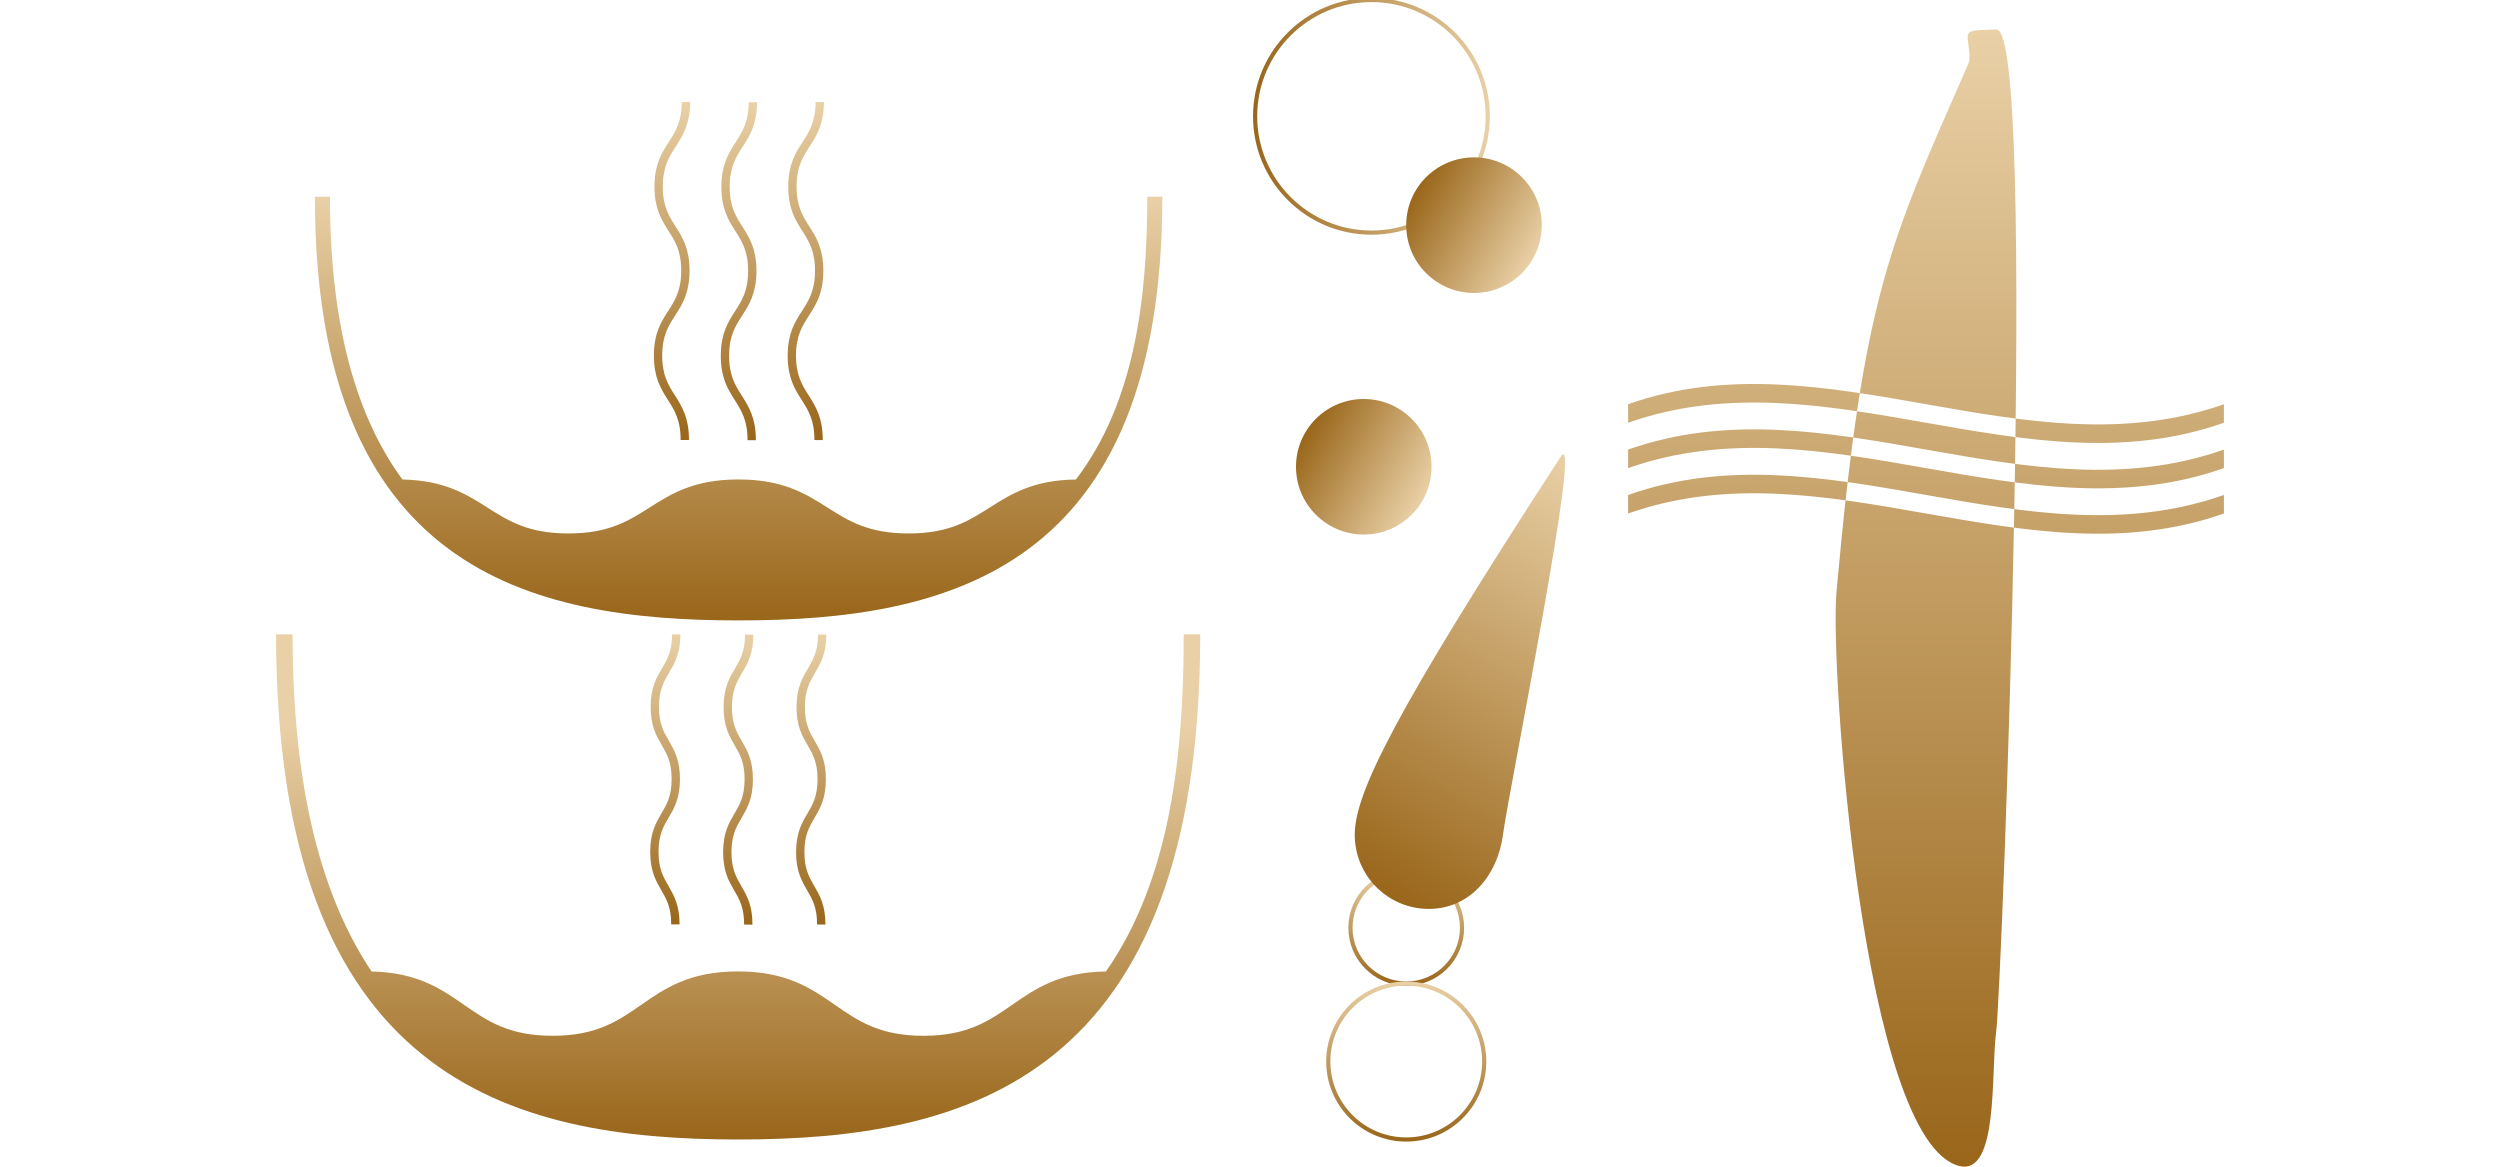
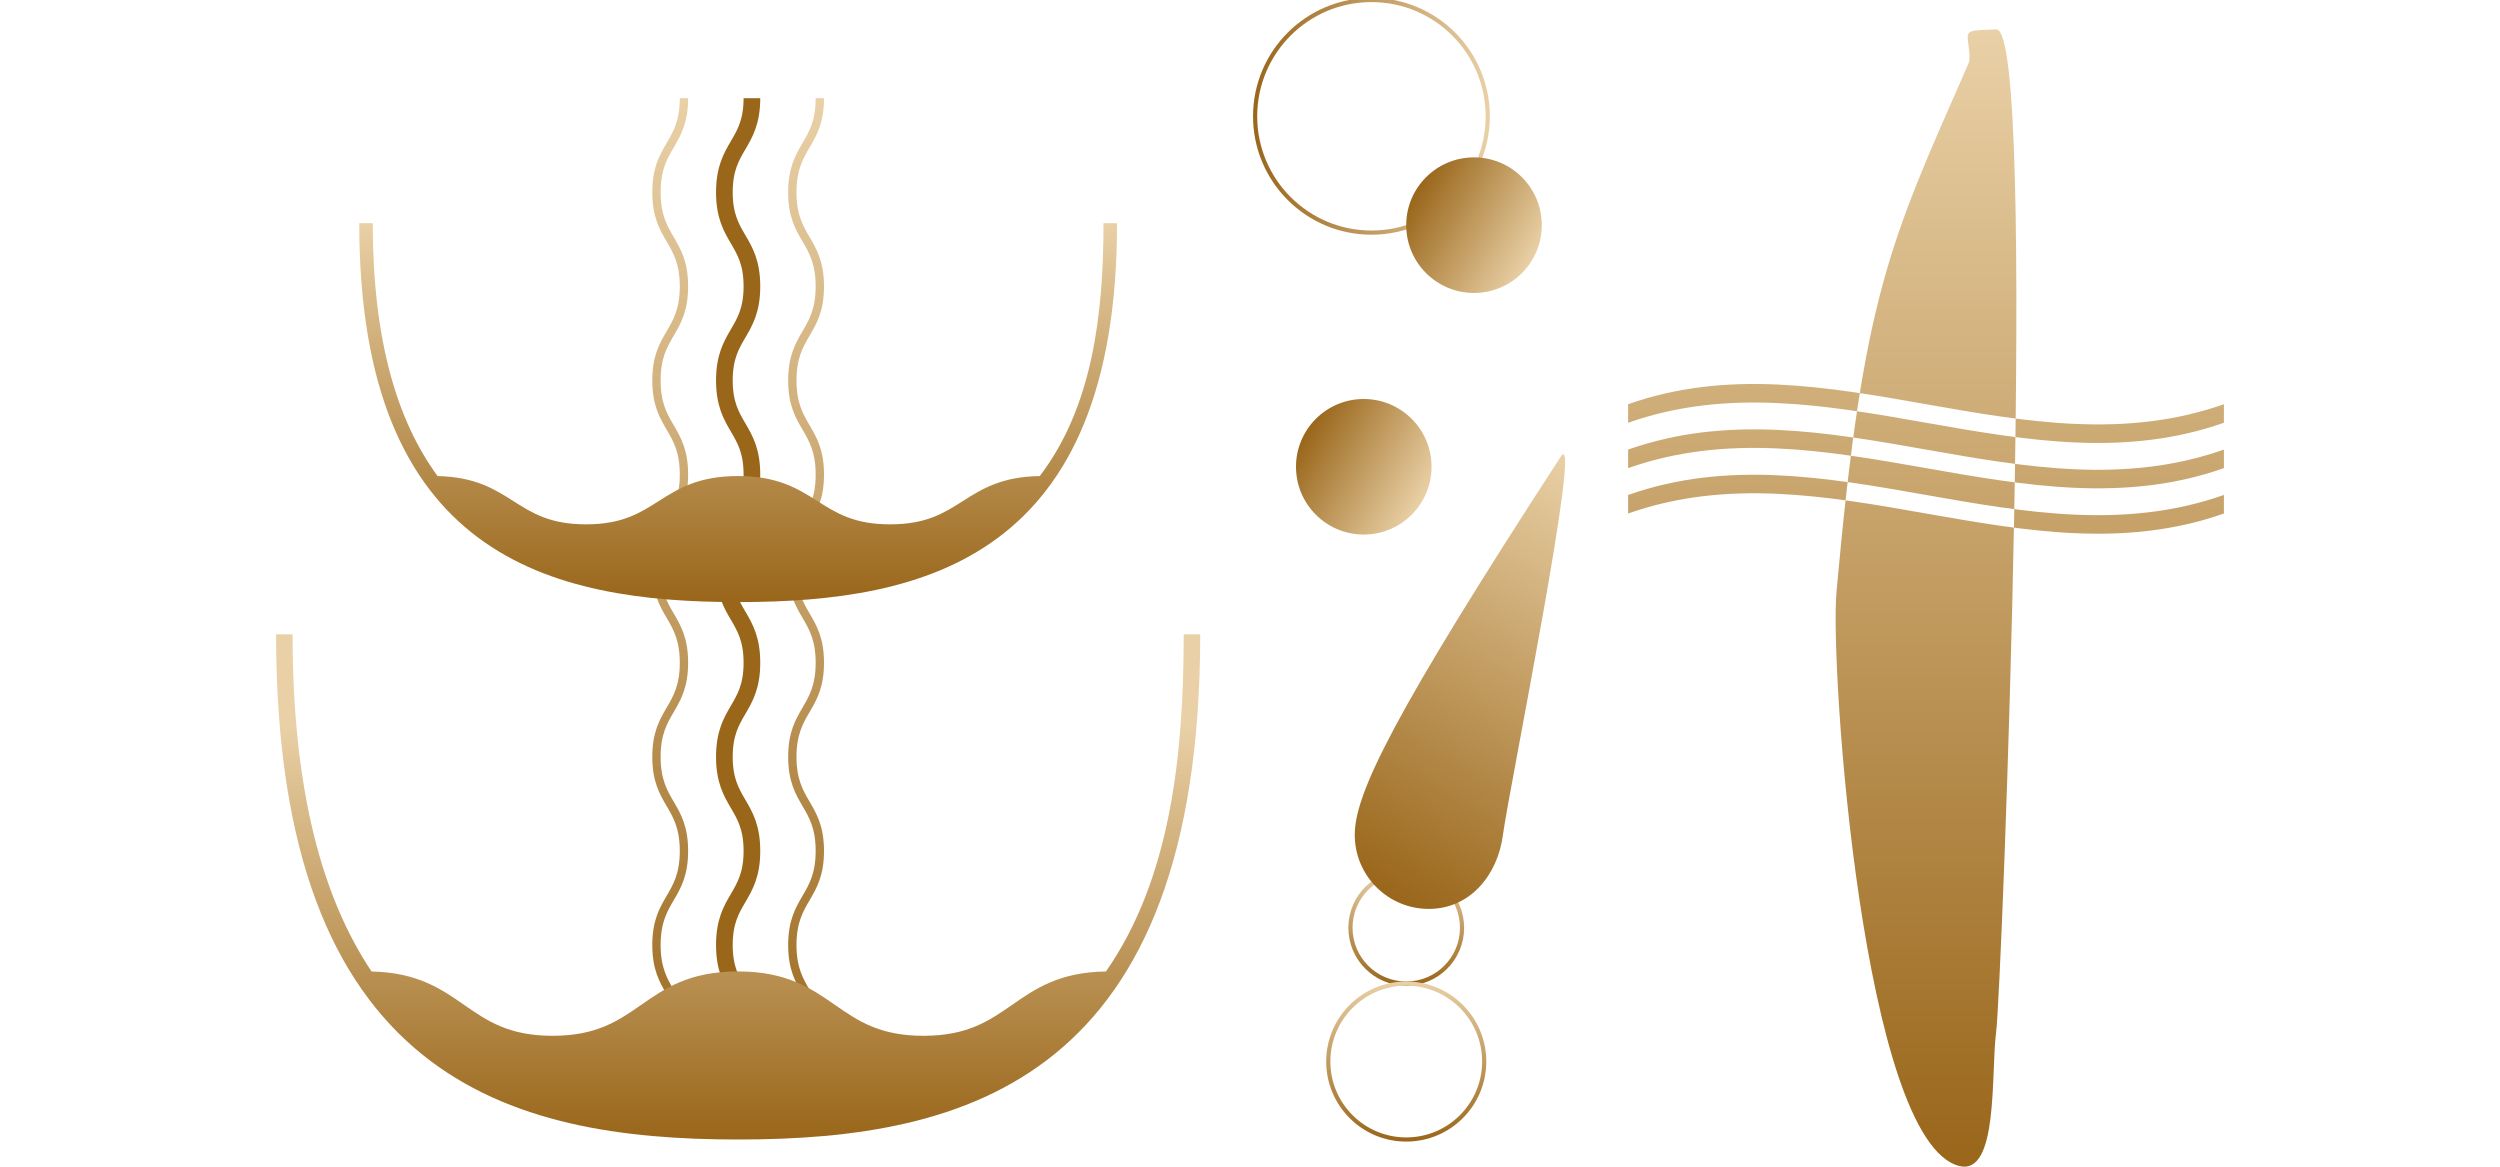
<svg xmlns="http://www.w3.org/2000/svg" xmlns:xlink="http://www.w3.org/1999/xlink" id="_レイヤー_2" data-name="レイヤー 2" viewBox="0 0 600 280">
  <defs>
    <style>
      .cls-1 {
        stroke: url(#_名称未設定グラデーション_200-2);
      }

-       .cls-1, .cls-2, .cls-3, .cls-4, .cls-5, .cls-6, .cls-7, .cls-8, .cls-9 {
+       .cls-1, .cls-2, .cls-3, .cls-4, .cls-5, .cls-6 {
        fill: none;
        stroke-miterlimit: 10;
      }

-       .cls-10 {
+       .cls-7 {
        fill: url(#_新規グラデーションスウォッチ_2);
      }

-       .cls-11 {
+       .cls-8 {
        fill: url(#_名称未設定グラデーション_222-2);
      }

-       .cls-12 {
+       .cls-9 {
        fill: url(#_名称未設定グラデーション_207);
      }

-       .cls-13 {
+       .cls-10 {
        fill: url(#_名称未設定グラデーション_222);
      }

-       .cls-14 {
+       .cls-11 {
        fill: url(#_名称未設定グラデーション_174);
      }

-       .cls-15 {
+       .cls-12 {
        fill: url(#_名称未設定グラデーション_162);
      }

      .cls-2 {
        stroke: url(#_名称未設定グラデーション_219);
      }

      .cls-3 {
        stroke: url(#_名称未設定グラデーション_200);
      }

      .cls-4 {
+         stroke: #99661a;
+         stroke-width: 4px;
+       }
+ 
+       .cls-5 {
        stroke: url(#_名称未設定グラデーション_190);
      }

-       .cls-4, .cls-5, .cls-6, .cls-7, .cls-8, .cls-9 {
+       .cls-5, .cls-6 {
        stroke-width: 2px;
      }

-       .cls-5 {
-         stroke: url(#_名称未設定グラデーション_197);
-       }
- 
      .cls-6 {
-         stroke: url(#_名称未設定グラデーション_190-3);
-       }
- 
-       .cls-7 {
        stroke: url(#_名称未設定グラデーション_190-2);
      }
- 
-       .cls-8 {
-         stroke: url(#_名称未設定グラデーション_197-2);
-       }
- 
-       .cls-9 {
-         stroke: url(#_名称未設定グラデーション_197-3);
-       }
    </style>
+     <linearGradient id="_名称未設定グラデーション_190" data-name="名称未設定グラデーション 190" x1="193.46" y1="271.98" x2="193.46" y2="23.56" gradientUnits="userSpaceOnUse">
+       <stop offset="0" stop-color="#99661a" />
+       <stop offset="1" stop-color="#e9d0a6" />
+     </linearGradient>
+     <linearGradient id="_名称未設定グラデーション_190-2" data-name="名称未設定グラデーション 190" x1="160.85" x2="160.85" xlink:href="#_名称未設定グラデーション_190" />
    <linearGradient id="_名称未設定グラデーション_162" data-name="名称未設定グラデーション 162" x1="177.15" y1="273.48" x2="177.15" y2="152.24" gradientUnits="userSpaceOnUse">
      <stop offset="0" stop-color="#99661a" />
      <stop offset=".82" stop-color="#e9d0a6" />
    </linearGradient>
-     <linearGradient id="_名称未設定グラデーション_190" data-name="名称未設定グラデーション 190" x1="159.67" y1="221.85" x2="159.67" y2="152.24" gradientUnits="userSpaceOnUse">
+     <linearGradient id="_新規グラデーションスウォッチ_2" data-name="新規グラデーションスウォッチ 2" x1="177.15" y1="144.5" x2="177.15" y2="53.57" gradientUnits="userSpaceOnUse">
      <stop offset="0" stop-color="#99661a" />
      <stop offset="1" stop-color="#e9d0a6" />
    </linearGradient>
-     <linearGradient id="_名称未設定グラデーション_190-2" data-name="名称未設定グラデーション 190" x1="177.18" y1="221.91" x2="177.18" y2="152.31" xlink:href="#_名称未設定グラデーション_190" />
-     <linearGradient id="_名称未設定グラデーション_190-3" data-name="名称未設定グラデーション 190" x1="194.69" y1="221.9" x2="194.69" y2="152.29" xlink:href="#_名称未設定グラデーション_190" />
-     <linearGradient id="_新規グラデーションスウォッチ_2" data-name="新規グラデーションスウォッチ 2" x1="177.26" y1="148.9" x2="177.26" y2="47.21" gradientUnits="userSpaceOnUse">
-       <stop offset="0" stop-color="#99661a" />
-       <stop offset="1" stop-color="#e9d0a6" />
-     </linearGradient>
-     <linearGradient id="_名称未設定グラデーション_197" data-name="名称未設定グラデーション 197" x1="161.28" y1="105.6" x2="161.28" y2="24.48" gradientUnits="userSpaceOnUse">
-       <stop offset="0" stop-color="#99661a" />
-       <stop offset="1" stop-color="#e9d0a6" />
-     </linearGradient>
-     <linearGradient id="_名称未設定グラデーション_197-2" data-name="名称未設定グラデーション 197" x1="177.34" y1="105.66" x2="177.34" y2="24.54" xlink:href="#_名称未設定グラデーション_197" />
-     <linearGradient id="_名称未設定グラデーション_197-3" data-name="名称未設定グラデーション 197" x1="193.39" y1="105.62" x2="193.39" y2="24.5" xlink:href="#_名称未設定グラデーション_197" />
    <linearGradient id="_名称未設定グラデーション_219" data-name="名称未設定グラデーション 219" x1="300.73" y1="27.92" x2="357.56" y2="27.92" gradientUnits="userSpaceOnUse">
      <stop offset="0" stop-color="#99661a" />
      <stop offset="1" stop-color="#e9d0a6" />
    </linearGradient>
    <linearGradient id="_名称未設定グラデーション_222" data-name="名称未設定グラデーション 222" x1="339.67" y1="45.9" x2="367.85" y2="62.17" gradientUnits="userSpaceOnUse">
      <stop offset="0" stop-color="#99661a" />
      <stop offset="1" stop-color="#e9d0a6" />
    </linearGradient>
    <linearGradient id="_名称未設定グラデーション_222-2" data-name="名称未設定グラデーション 222" x1="313.21" y1="103.89" x2="341.39" y2="120.16" xlink:href="#_名称未設定グラデーション_222" />
    <linearGradient id="_名称未設定グラデーション_200" data-name="名称未設定グラデーション 200" x1="337.5" y1="236.56" x2="337.5" y2="208.78" gradientUnits="userSpaceOnUse">
      <stop offset="0" stop-color="#99661a" />
      <stop offset="1" stop-color="#e9d0a6" />
    </linearGradient>
    <linearGradient id="_名称未設定グラデーション_200-2" data-name="名称未設定グラデーション 200" y1="273.98" y2="235.56" xlink:href="#_名称未設定グラデーション_200" />
    <linearGradient id="_名称未設定グラデーション_207" data-name="名称未設定グラデーション 207" x1="332.78" y1="215.04" x2="389.29" y2="117.16" gradientUnits="userSpaceOnUse">
      <stop offset="0" stop-color="#99661a" />
      <stop offset="1" stop-color="#e9d0a6" />
    </linearGradient>
    <linearGradient id="_名称未設定グラデーション_174" data-name="名称未設定グラデーション 174" x1="462.24" y1="280" x2="462.24" y2="7.06" gradientUnits="userSpaceOnUse">
      <stop offset="0" stop-color="#99661a" />
      <stop offset="1" stop-color="#e9d0a6" />
    </linearGradient>
  </defs>
-   <path class="cls-15" d="M177.15,273.48c-54.83,0-110.89-14.41-110.89-121.24h3.96c0,37.65,7.22,63.4,18.96,80.92,11.01.23,16.73,4.2,22.26,8.05,5.48,3.79,10.64,7.38,21.19,7.38s15.72-3.59,21.19-7.38c5.7-3.97,11.6-8.07,23.3-8.07s17.61,4.1,23.32,8.07c5.47,3.79,10.64,7.38,21.2,7.38s15.72-3.59,21.2-7.38c5.59-3.89,11.37-7.9,22.59-8.06,15.41-22.09,18.66-51.66,18.66-80.91h3.96C288.05,259.07,231.99,273.48,177.15,273.48Z" />
-   <g>
-     <path class="cls-4" d="M162.3,152.25c-.02,8.69-5.12,8.67-5.14,17.36-.03,8.69,5.06,8.71,5.03,17.41-.02,8.7-5.12,8.68-5.14,17.39s5.06,8.73,5.04,17.44" />
-     <path class="cls-7" d="M179.81,152.31c-.03,8.69-5.12,8.67-5.15,17.37-.02,8.69,5.07,8.71,5.04,17.4-.03,8.71-5.12,8.69-5.15,17.4-.02,8.7,5.07,8.72,5.04,17.43" />
-     <path class="cls-6" d="M197.32,152.29c-.03,8.7-5.12,8.68-5.15,17.37-.03,8.69,5.07,8.71,5.04,17.4-.03,8.71-5.12,8.69-5.15,17.4s5.07,8.73,5.04,17.43" />
-   </g>
-   <path class="cls-10" d="M177.26,148.9c-50.29,0-101.69-12.08-101.69-101.69h3.62c0,31.58,6.62,53.18,17.39,67.87,10.1.2,15.34,3.53,20.42,6.75,5.02,3.19,9.76,6.2,19.43,6.2s14.41-3.01,19.43-6.2c5.23-3.32,10.64-6.76,21.37-6.76s16.15,3.44,21.39,6.76c5.02,3.19,9.76,6.2,19.44,6.2s14.42-3.01,19.44-6.2c5.13-3.25,10.43-6.62,20.72-6.75,14.13-18.53,17.12-43.34,17.12-67.87h3.62C278.96,136.82,227.55,148.9,177.26,148.9Z" />
-   <g>
-     <path class="cls-5" d="M164.63,24.49c-.04,10.13-6.52,10.1-6.56,20.23-.03,10.14,6.46,10.16,6.42,20.3-.03,10.14-6.52,10.12-6.56,20.27-.03,10.14,6.46,10.16,6.42,20.31" />
-     <path class="cls-8" d="M180.68,24.54c-.03,10.13-6.52,10.11-6.55,20.24-.04,10.13,6.45,10.16,6.42,20.29-.04,10.15-6.53,10.13-6.56,20.27-.04,10.15,6.45,10.17,6.42,20.31" />
-     <path class="cls-9" d="M196.74,24.5c-.03,10.13-6.52,10.11-6.56,20.24-.03,10.13,6.46,10.15,6.42,20.29-.03,10.15-6.52,10.13-6.56,20.27-.03,10.14,6.46,10.17,6.42,20.31" />
-   </g>
+   <path class="cls-5" d="M196.76,23.56c0,11.29-6.6,11.29-6.6,22.59s6.6,11.29,6.6,22.58-6.6,11.29-6.6,22.58,6.6,11.29,6.6,22.59-6.6,11.29-6.6,22.58,6.6,11.29,6.6,22.58-6.6,11.29-6.6,22.59,6.6,11.29,6.6,22.58-6.6,11.29-6.6,22.58,6.6,11.29,6.6,22.59-6.6,11.29-6.6,22.58" />
+   <path class="cls-4" d="M180.46,23.56c0,11.29-6.61,11.29-6.61,22.59s6.61,11.29,6.61,22.58-6.61,11.29-6.61,22.58,6.61,11.29,6.61,22.59-6.61,11.29-6.61,22.58,6.61,11.29,6.61,22.58-6.61,11.29-6.61,22.59,6.61,11.29,6.61,22.58-6.61,11.29-6.61,22.58,6.61,11.29,6.61,22.59-6.61,11.29-6.61,22.58" />
+   <path class="cls-6" d="M164.15,23.56c0,11.29-6.6,11.29-6.6,22.59s6.6,11.29,6.6,22.58-6.6,11.29-6.6,22.58,6.6,11.29,6.6,22.59-6.6,11.29-6.6,22.58,6.6,11.29,6.6,22.58-6.6,11.29-6.6,22.59,6.6,11.29,6.6,22.58-6.6,11.29-6.6,22.58,6.6,11.29,6.6,22.59-6.6,11.29-6.6,22.58" />
+   <path class="cls-12" d="M177.15,273.48c-54.83,0-110.89-14.41-110.89-121.24h3.96c0,37.65,7.22,63.4,18.96,80.92,11.01.23,16.73,4.2,22.26,8.05,5.48,3.79,10.64,7.38,21.19,7.38s15.72-3.59,21.19-7.38c5.7-3.97,11.6-8.07,23.3-8.07s17.61,4.1,23.32,8.07c5.47,3.79,10.64,7.38,21.2,7.38s15.72-3.59,21.2-7.38c5.59-3.89,11.37-7.9,22.59-8.06,15.41-22.09,18.66-51.66,18.66-80.91h3.96C288.05,259.07,231.99,273.48,177.15,273.48Z" />
+   <path class="cls-7" d="M177.15,144.5c-44.96,0-90.93-10.8-90.93-90.93h3.24c0,28.25,5.93,47.56,15.56,60.69,9.02.18,13.71,3.16,18.25,6.04,4.49,2.85,8.73,5.54,17.38,5.54s12.88-2.69,17.37-5.54c4.68-2.97,9.51-6.05,19.11-6.05s14.43,3.08,19.12,6.05c4.49,2.85,8.73,5.54,17.38,5.54s12.89-2.69,17.38-5.54c4.59-2.91,9.33-5.92,18.53-6.04,12.64-16.57,15.3-38.75,15.3-60.69h3.25C268.09,133.7,222.12,144.5,177.15,144.5Z" />
  <path class="cls-2" d="M301.23,27.92C301.23,12.5,313.73,0,329.15,0s27.91,12.5,27.91,27.92-12.49,27.91-27.91,27.91S301.23,43.33,301.23,27.92" />
-   <circle class="cls-13" cx="353.76" cy="54.04" r="16.27" />
-   <path class="cls-11" d="M311.04,112.02c0-8.98,7.28-16.26,16.26-16.26s16.27,7.28,16.27,16.26-7.28,16.27-16.27,16.27S311.04,121.01,311.04,112.02" />
+   <circle class="cls-10" cx="353.76" cy="54.04" r="16.27" />
+   <path class="cls-8" d="M311.04,112.02c0-8.98,7.28-16.26,16.26-16.26s16.27,7.28,16.27,16.26-7.28,16.27-16.27,16.27S311.04,121.01,311.04,112.02" />
  <circle class="cls-3" cx="337.5" cy="222.67" r="13.39" />
  <circle class="cls-1" cx="337.5" cy="254.77" r="18.71" />
-   <path class="cls-12" d="M360.71,200.35c-1.27,9.74-7.96,17.79-17.79,17.79s-17.78-7.97-17.78-17.79,9.03-28.56,49.43-90.73C380.11,101.1,362.09,189.79,360.71,200.35Z" />
-   <path class="cls-14" d="M479.07,247.75c-1.28,9.74.64,34.52-8.88,32.08-23.07-5.92-31.06-119.65-29.43-137.8,6.36-70.81,12.7-83.66,31.3-125.94.81-1.83.81-1.83.23-6.45-.31-2.45.65-2.38,6.81-2.58C489.26,6.74,480.45,237.19,479.07,247.75ZM390.75,123.24c47.66-16.81,95.33,16.81,142.99,0,0-13.34,0,8.89,0-4.45-47.66,16.81-95.33-16.81-142.99,0M390.75,112.35c47.66-16.81,95.33,16.81,142.99,0,0-13.34,0,8.89,0-4.45-47.66,16.81-95.33-16.81-142.99,0M390.75,101.46c47.66-16.81,95.33,16.81,142.99,0,0-13.34,0,8.89,0-4.45-47.66,16.81-95.33-16.81-142.99,0" />
+   <path class="cls-9" d="M360.71,200.35c-1.27,9.74-7.96,17.79-17.79,17.79s-17.78-7.97-17.78-17.79,9.03-28.56,49.43-90.73C380.11,101.1,362.09,189.79,360.71,200.35Z" />
+   <path class="cls-11" d="M479.07,247.75c-1.28,9.74.64,34.52-8.88,32.08-23.07-5.92-31.06-119.65-29.43-137.8,6.36-70.81,12.7-83.66,31.3-125.94.81-1.83.81-1.83.23-6.45-.31-2.45.65-2.38,6.81-2.58C489.26,6.74,480.45,237.19,479.07,247.75ZM390.75,123.24c47.66-16.81,95.33,16.81,142.99,0,0-13.34,0,8.89,0-4.45-47.66,16.81-95.33-16.81-142.99,0M390.75,112.35c47.66-16.81,95.33,16.81,142.99,0,0-13.34,0,8.89,0-4.45-47.66,16.81-95.33-16.81-142.99,0M390.75,101.46c47.66-16.81,95.33,16.81,142.99,0,0-13.34,0,8.89,0-4.45-47.66,16.81-95.33-16.81-142.99,0" />
</svg>
